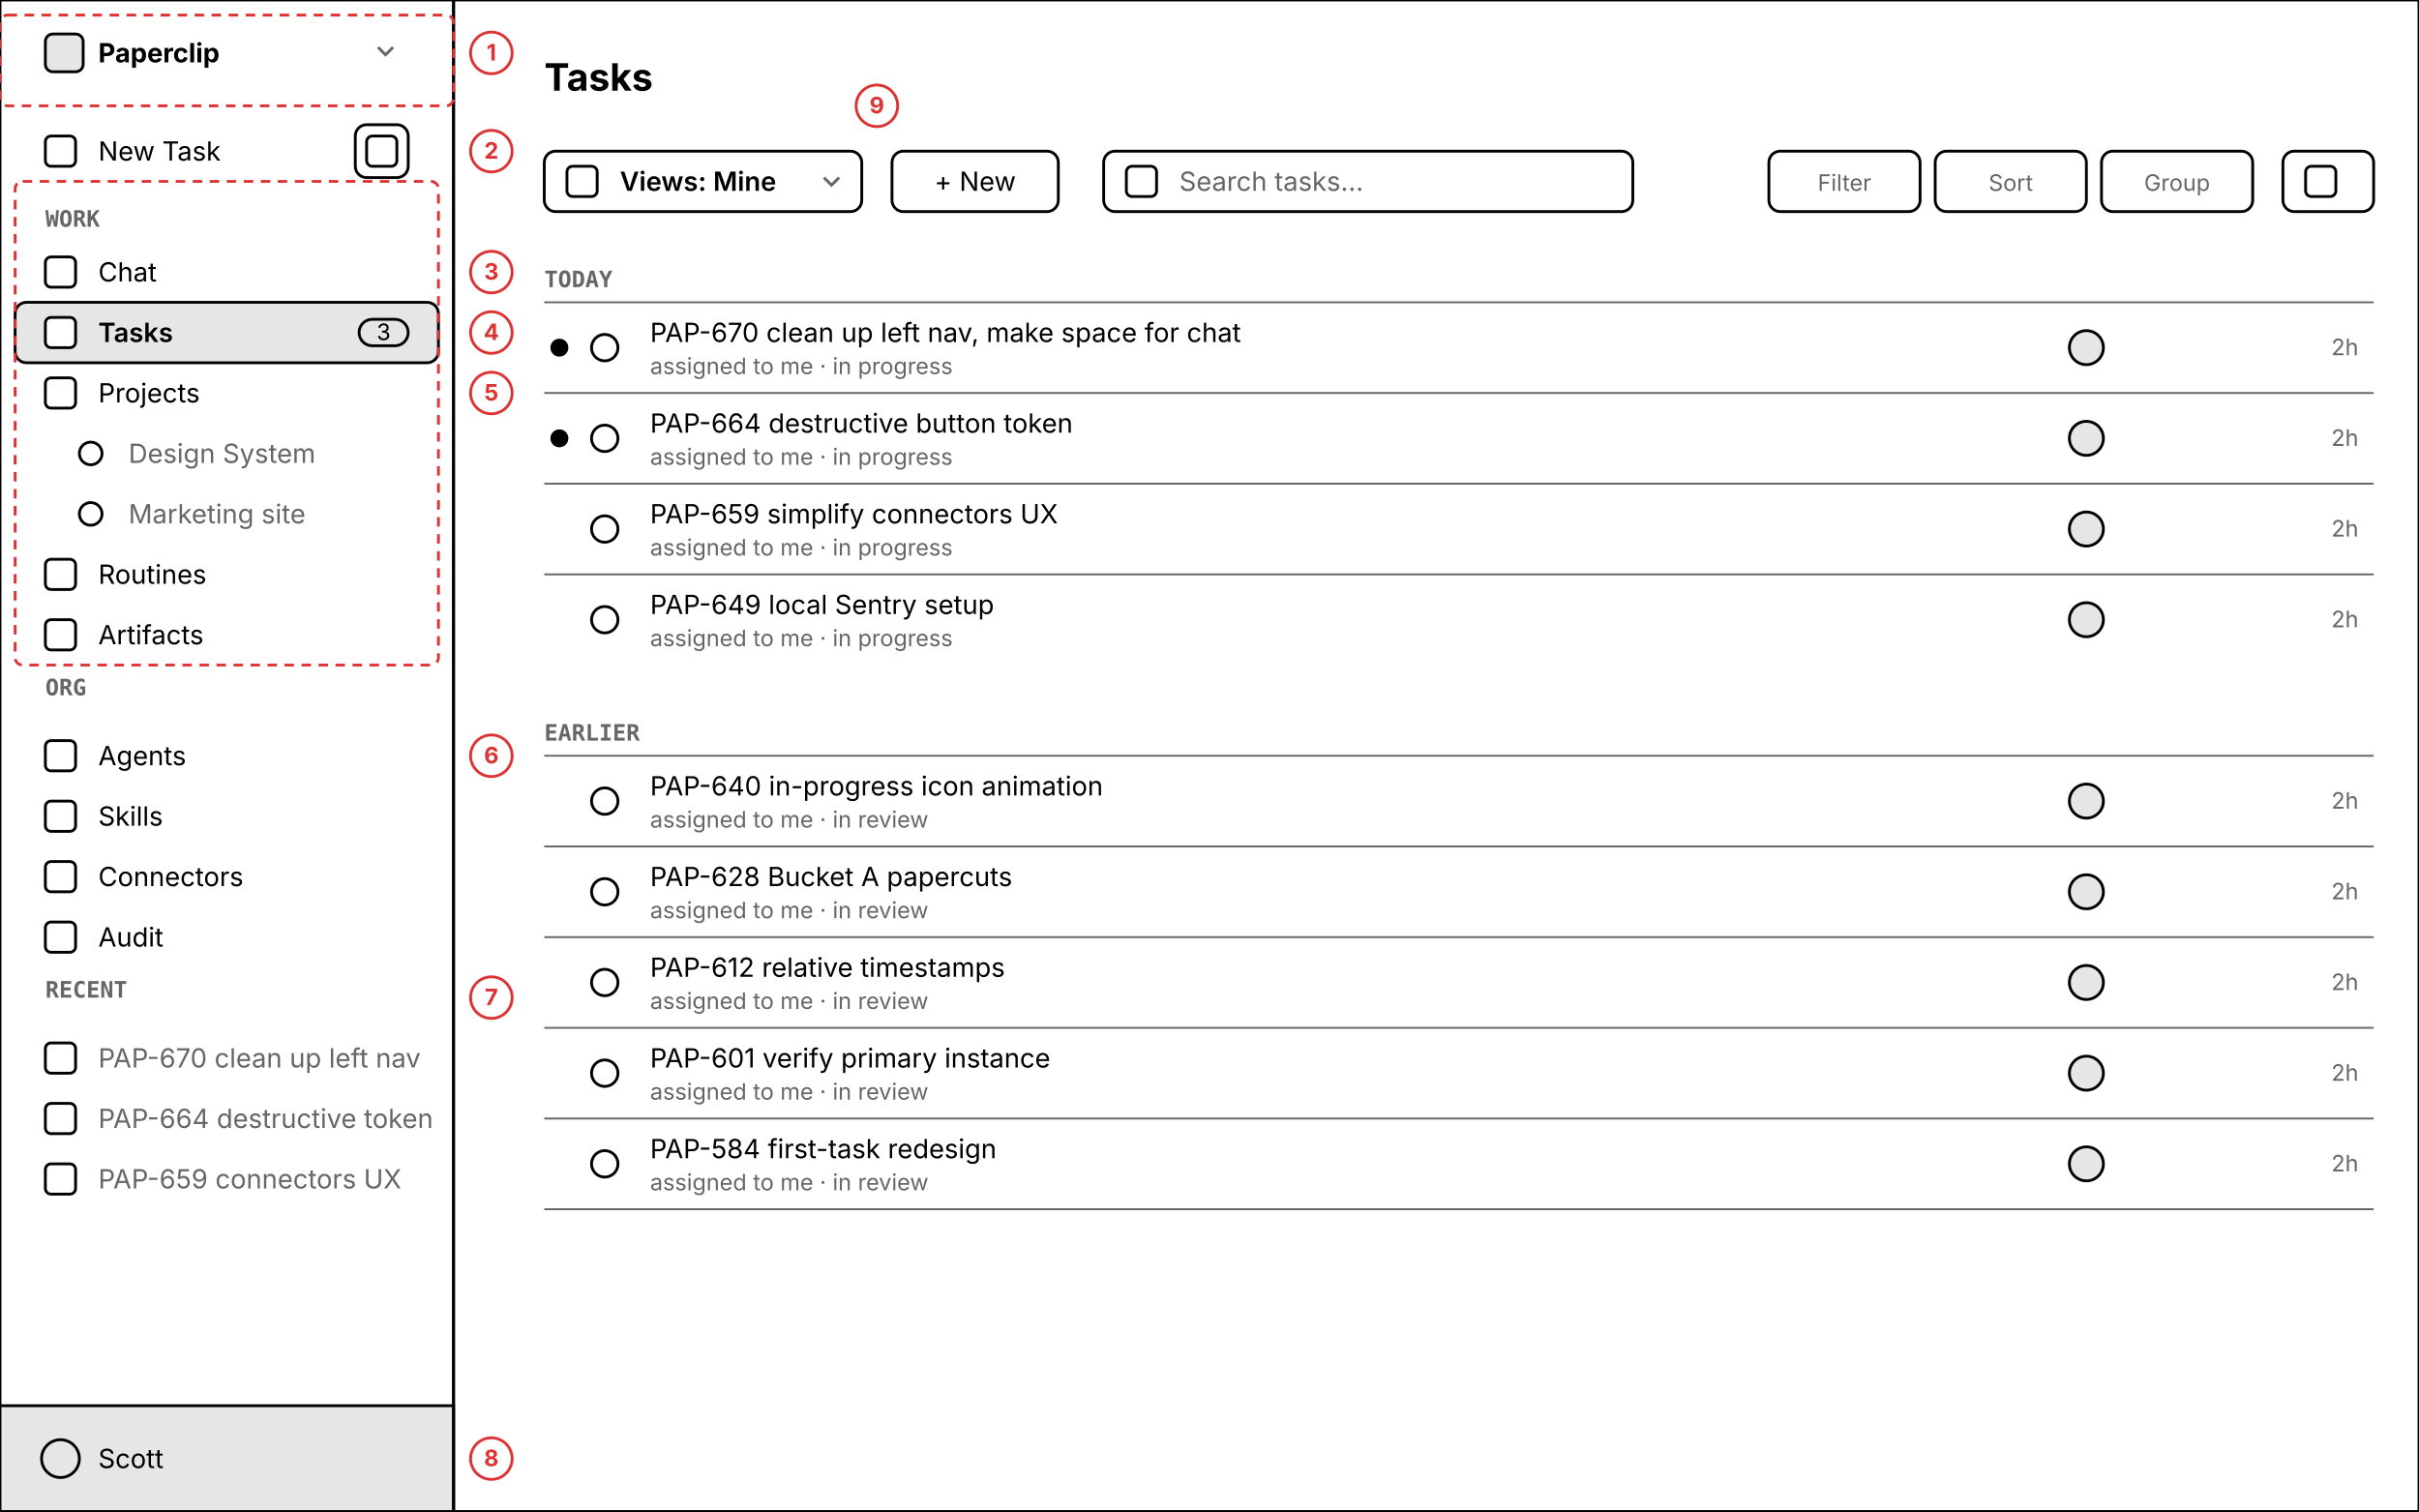
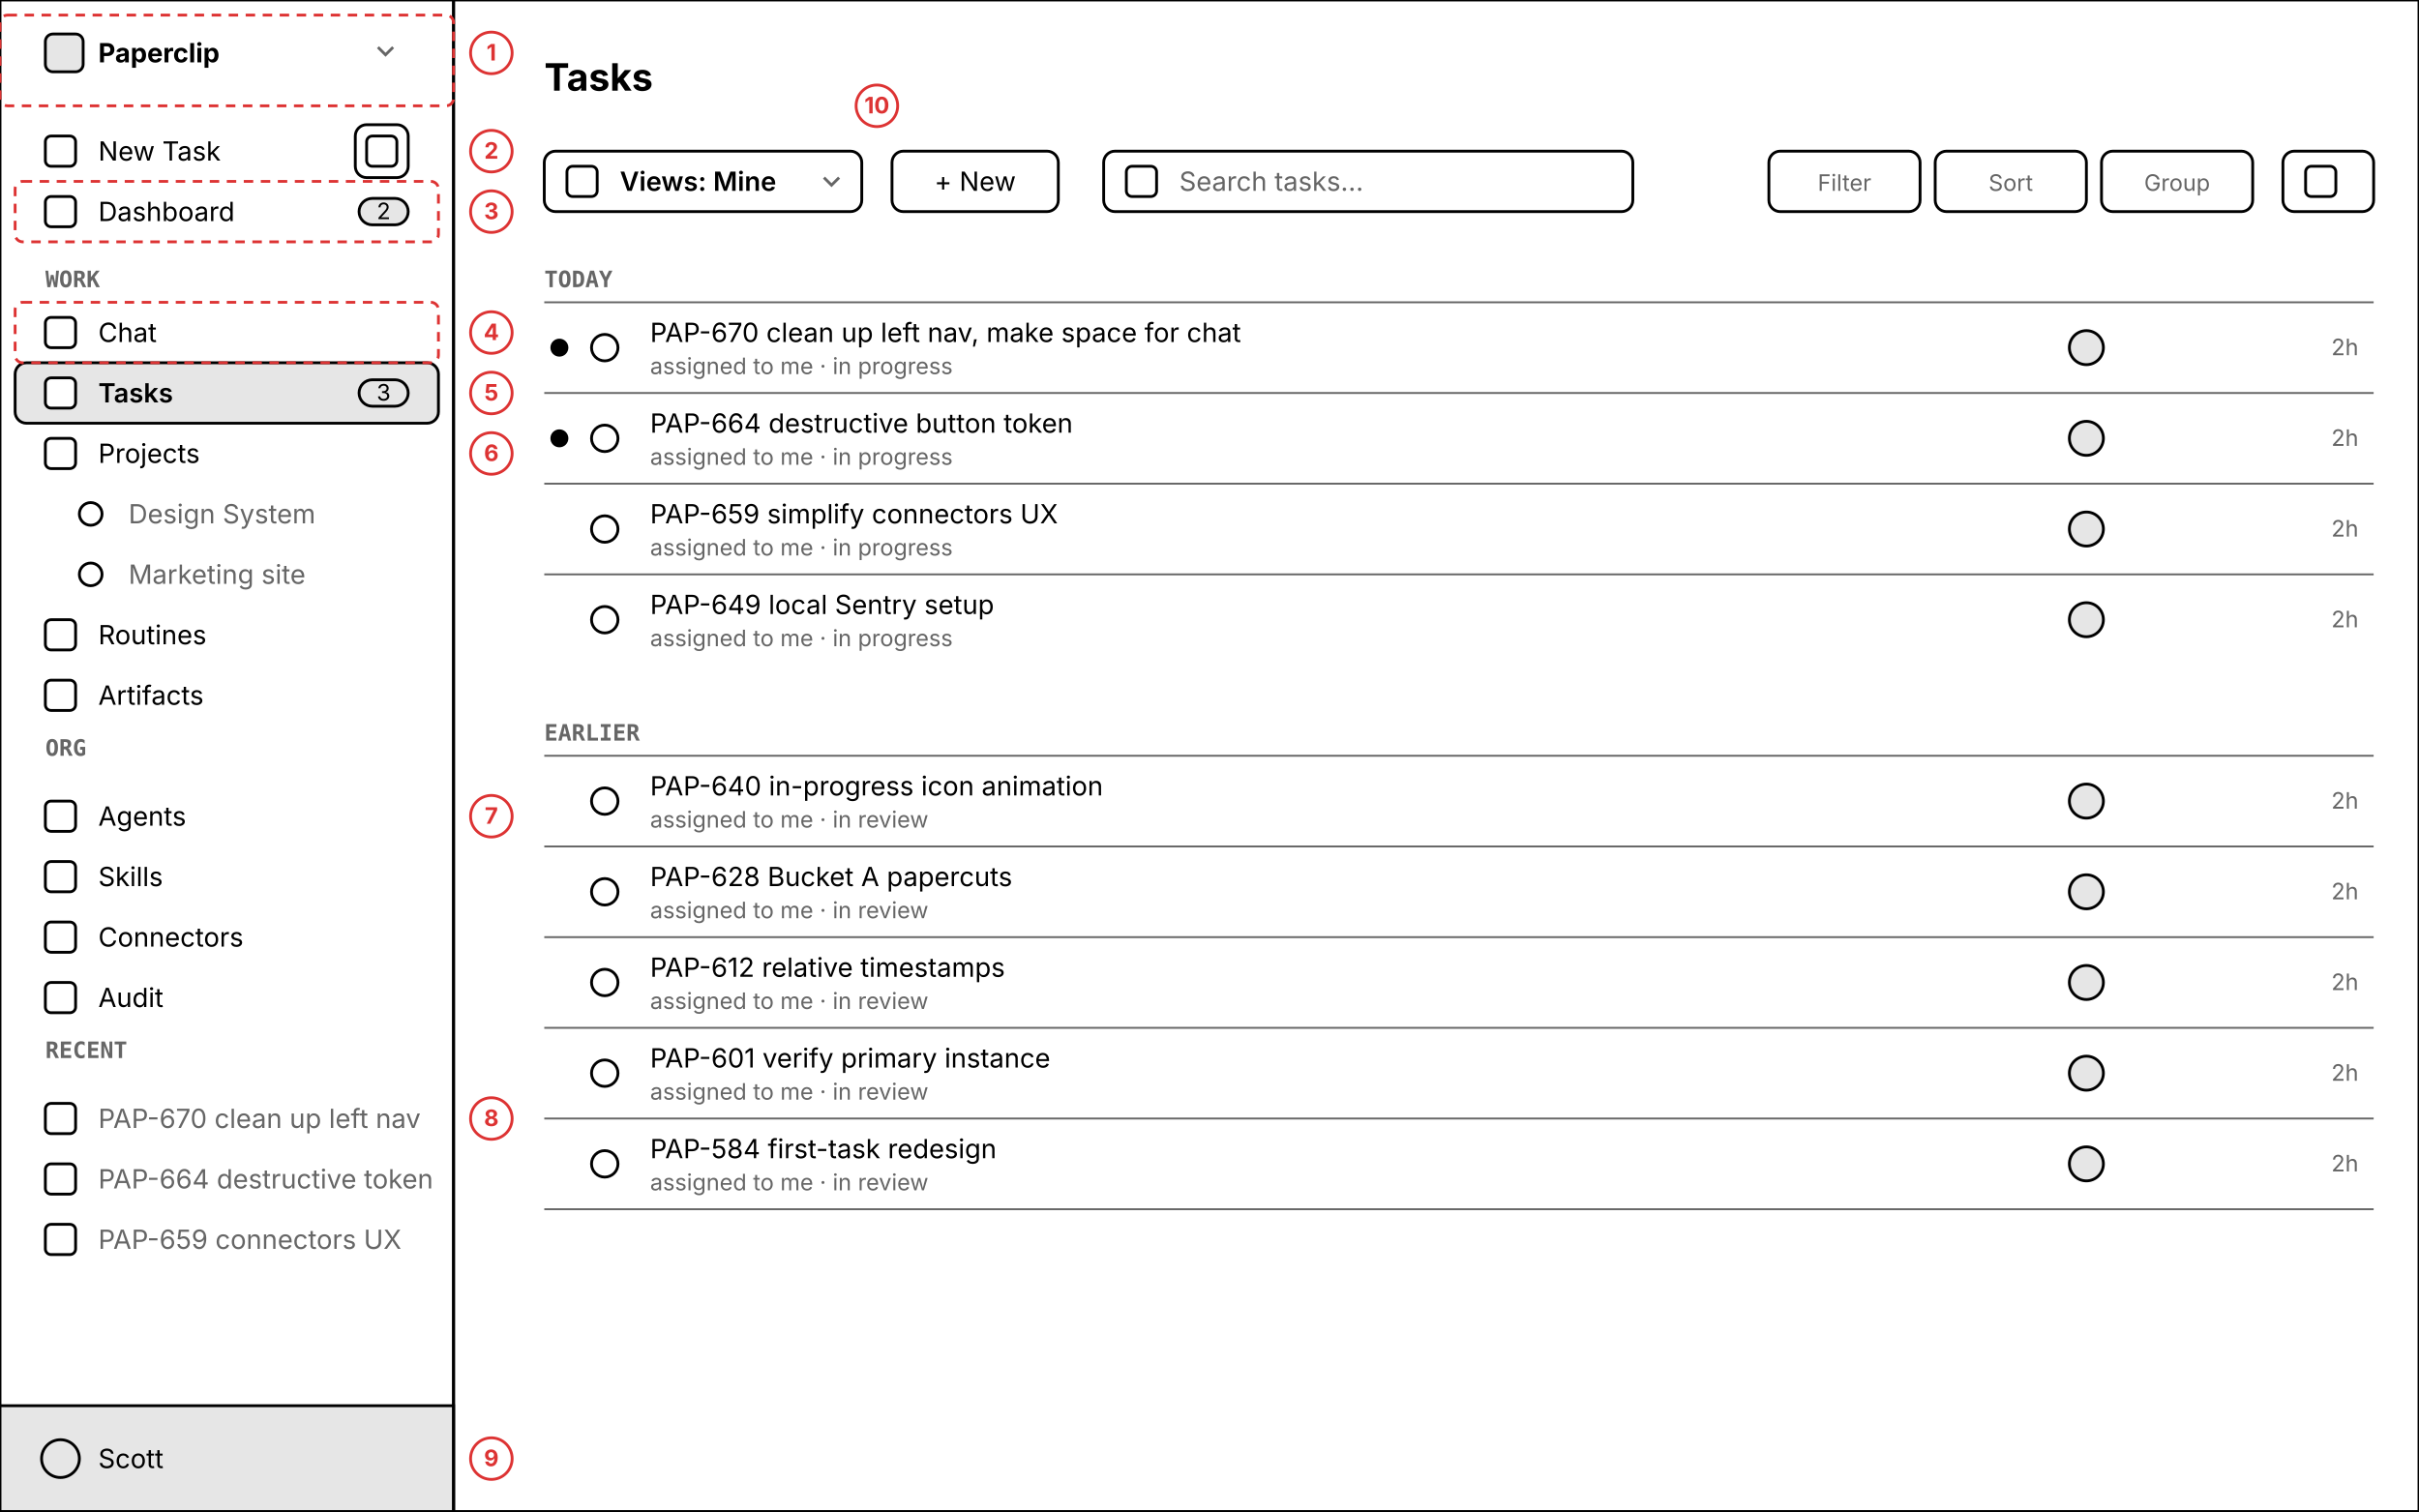
<svg xmlns="http://www.w3.org/2000/svg" width="1280" height="800" viewBox="0 0 1280 800" font-family="-apple-system, system-ui, sans-serif" fill="#fff" stroke="#000" stroke-width="1.5">
  <rect x="0" y="0" width="1280" height="800" />
  <rect x="0" y="0" width="240" height="800" rx="0" fill="#fff" stroke="#000" stroke-width="1.5" />
-   <rect x="8" y="12" width="224" height="32" rx="6" fill="none" stroke="none" stroke-width="1.5" />
  <rect x="24" y="18" width="20" height="20" rx="4" fill="#e6e6e6" stroke="#000" stroke-width="1.5" />
  <text x="52" y="33" font-size="14" text-anchor="start" stroke="none" fill="#000" font-weight="bold">Paperclip</text>
  <path d="M200,25 l4,4 l4,-4" fill="none" stroke="#666" stroke-width="1.5" />
  <rect x="24" y="72" width="16" height="16" rx="3" fill="#fff" stroke="#000" stroke-width="1.5" />
  <text x="52" y="85" font-size="14" text-anchor="start" stroke="none" fill="#000">New Task</text>
  <rect x="188" y="66" width="28" height="28" rx="6" fill="#fff" stroke="#000" stroke-width="1.5" />
  <rect x="194" y="72" width="16" height="16" rx="3" fill="#fff" stroke="#000" stroke-width="1.5" />
-   <text x="24" y="120" font-size="12" text-anchor="start" stroke="none" fill="#666" font-weight="600" font-family="ui-monospace, SFMono-Regular, monospace">WORK</text>
-   <rect x="24" y="136" width="16" height="16" rx="3" fill="#fff" stroke="#000" stroke-width="1.5" />
-   <text x="52" y="149" font-size="14" text-anchor="start" stroke="none" fill="#000">Chat</text>
-   <rect x="8" y="160" width="224" height="32" rx="6" fill="#e6e6e6" stroke="#000" stroke-width="1.5" />
+   <rect x="24" y="104" width="16" height="16" rx="3" fill="#fff" stroke="#000" stroke-width="1.5" />
+   <text x="52" y="117" font-size="14" text-anchor="start" stroke="none" fill="#000">Dashboard</text>
+   <rect x="190" y="105" width="26" height="14" rx="7" fill="#e6e6e6" stroke="#000" stroke-width="1.5" />
+   <text x="203" y="116" font-size="12" text-anchor="middle" stroke="none" fill="#000">2</text>
+   <text x="24" y="152" font-size="12" text-anchor="start" stroke="none" fill="#666" font-weight="600" font-family="ui-monospace, SFMono-Regular, monospace">WORK</text>
  <rect x="24" y="168" width="16" height="16" rx="3" fill="#fff" stroke="#000" stroke-width="1.5" />
-   <text x="52" y="181" font-size="14" text-anchor="start" stroke="none" fill="#000" font-weight="600">Tasks</text>
-   <rect x="190" y="169" width="26" height="14" rx="7" fill="#e6e6e6" stroke="#000" stroke-width="1.5" />
-   <text x="203" y="180" font-size="12" text-anchor="middle" stroke="none" fill="#000">3</text>
+   <text x="52" y="181" font-size="14" text-anchor="start" stroke="none" fill="#000">Chat</text>
+   <rect x="8" y="192" width="224" height="32" rx="6" fill="#e6e6e6" stroke="#000" stroke-width="1.5" />
  <rect x="24" y="200" width="16" height="16" rx="3" fill="#fff" stroke="#000" stroke-width="1.5" />
-   <text x="52" y="213" font-size="14" text-anchor="start" stroke="none" fill="#000">Projects</text>
-   <circle cx="48" cy="240" r="6" fill="#fff" stroke="#000" stroke-width="1.5" />
-   <text x="68" y="245" font-size="14" text-anchor="start" stroke="none" fill="#666">Design System</text>
+   <text x="52" y="213" font-size="14" text-anchor="start" stroke="none" fill="#000" font-weight="600">Tasks</text>
+   <rect x="190" y="201" width="26" height="14" rx="7" fill="#e6e6e6" stroke="#000" stroke-width="1.5" />
+   <text x="203" y="212" font-size="12" text-anchor="middle" stroke="none" fill="#000">3</text>
+   <rect x="24" y="232" width="16" height="16" rx="3" fill="#fff" stroke="#000" stroke-width="1.5" />
+   <text x="52" y="245" font-size="14" text-anchor="start" stroke="none" fill="#000">Projects</text>
  <circle cx="48" cy="272" r="6" fill="#fff" stroke="#000" stroke-width="1.5" />
-   <text x="68" y="277" font-size="14" text-anchor="start" stroke="none" fill="#666">Marketing site</text>
-   <rect x="24" y="296" width="16" height="16" rx="3" fill="#fff" stroke="#000" stroke-width="1.5" />
-   <text x="52" y="309" font-size="14" text-anchor="start" stroke="none" fill="#000">Routines</text>
+   <text x="68" y="277" font-size="14" text-anchor="start" stroke="none" fill="#666">Design System</text>
+   <circle cx="48" cy="304" r="6" fill="#fff" stroke="#000" stroke-width="1.5" />
+   <text x="68" y="309" font-size="14" text-anchor="start" stroke="none" fill="#666">Marketing site</text>
  <rect x="24" y="328" width="16" height="16" rx="3" fill="#fff" stroke="#000" stroke-width="1.5" />
-   <text x="52" y="341" font-size="14" text-anchor="start" stroke="none" fill="#000">Artifacts</text>
-   <text x="24" y="368" font-size="12" text-anchor="start" stroke="none" fill="#666" font-weight="600" font-family="ui-monospace, SFMono-Regular, monospace">ORG</text>
-   <rect x="24" y="392" width="16" height="16" rx="3" fill="#fff" stroke="#000" stroke-width="1.5" />
-   <text x="52" y="405" font-size="14" text-anchor="start" stroke="none" fill="#000">Agents</text>
+   <text x="52" y="341" font-size="14" text-anchor="start" stroke="none" fill="#000">Routines</text>
+   <rect x="24" y="360" width="16" height="16" rx="3" fill="#fff" stroke="#000" stroke-width="1.5" />
+   <text x="52" y="373" font-size="14" text-anchor="start" stroke="none" fill="#000">Artifacts</text>
+   <text x="24" y="400" font-size="12" text-anchor="start" stroke="none" fill="#666" font-weight="600" font-family="ui-monospace, SFMono-Regular, monospace">ORG</text>
  <rect x="24" y="424" width="16" height="16" rx="3" fill="#fff" stroke="#000" stroke-width="1.5" />
-   <text x="52" y="437" font-size="14" text-anchor="start" stroke="none" fill="#000">Skills</text>
+   <text x="52" y="437" font-size="14" text-anchor="start" stroke="none" fill="#000">Agents</text>
  <rect x="24" y="456" width="16" height="16" rx="3" fill="#fff" stroke="#000" stroke-width="1.5" />
-   <text x="52" y="469" font-size="14" text-anchor="start" stroke="none" fill="#000">Connectors</text>
+   <text x="52" y="469" font-size="14" text-anchor="start" stroke="none" fill="#000">Skills</text>
  <rect x="24" y="488" width="16" height="16" rx="3" fill="#fff" stroke="#000" stroke-width="1.5" />
-   <text x="52" y="501" font-size="14" text-anchor="start" stroke="none" fill="#000">Audit</text>
-   <text x="24" y="528" font-size="12" text-anchor="start" stroke="none" fill="#666" font-weight="600" font-family="ui-monospace, SFMono-Regular, monospace">RECENT</text>
-   <rect x="24" y="552" width="16" height="16" rx="3" fill="#fff" stroke="#000" stroke-width="1.5" />
-   <text x="52" y="565" font-size="14" text-anchor="start" stroke="none" fill="#666">PAP-670 clean up left nav</text>
+   <text x="52" y="501" font-size="14" text-anchor="start" stroke="none" fill="#000">Connectors</text>
+   <rect x="24" y="520" width="16" height="16" rx="3" fill="#fff" stroke="#000" stroke-width="1.5" />
+   <text x="52" y="533" font-size="14" text-anchor="start" stroke="none" fill="#000">Audit</text>
+   <text x="24" y="560" font-size="12" text-anchor="start" stroke="none" fill="#666" font-weight="600" font-family="ui-monospace, SFMono-Regular, monospace">RECENT</text>
  <rect x="24" y="584" width="16" height="16" rx="3" fill="#fff" stroke="#000" stroke-width="1.5" />
-   <text x="52" y="597" font-size="14" text-anchor="start" stroke="none" fill="#666">PAP-664 destructive token</text>
+   <text x="52" y="597" font-size="14" text-anchor="start" stroke="none" fill="#666">PAP-670 clean up left nav</text>
  <rect x="24" y="616" width="16" height="16" rx="3" fill="#fff" stroke="#000" stroke-width="1.5" />
-   <text x="52" y="629" font-size="14" text-anchor="start" stroke="none" fill="#666">PAP-659 connectors UX</text>
+   <text x="52" y="629" font-size="14" text-anchor="start" stroke="none" fill="#666">PAP-664 destructive token</text>
+   <rect x="24" y="648" width="16" height="16" rx="3" fill="#fff" stroke="#000" stroke-width="1.5" />
+   <text x="52" y="661" font-size="14" text-anchor="start" stroke="none" fill="#666">PAP-659 connectors UX</text>
  <rect x="0" y="744" width="240" height="56" rx="0" fill="#e6e6e6" stroke="#000" stroke-width="1.5" />
  <circle cx="32" cy="772" r="10" fill="#e6e6e6" stroke="#000" stroke-width="1.5" />
  <text x="52" y="777" font-size="14" text-anchor="start" stroke="none" fill="#000">Scott</text>
  <line x1="240" y1="0" x2="240" y2="800" stroke="#000" stroke-width="1.5" />
  <text x="288" y="48" font-size="20" text-anchor="start" stroke="none" fill="#000" font-weight="bold">Tasks</text>
  <rect x="288" y="80" width="168" height="32" rx="6" fill="#fff" stroke="#000" stroke-width="1.5" />
  <rect x="300" y="88" width="16" height="16" rx="3" fill="#fff" stroke="#000" stroke-width="1.5" />
  <text x="328" y="101" font-size="14" text-anchor="start" stroke="none" fill="#000" font-weight="600">Views: Mine</text>
  <path d="M436,94 l4,4 l4,-4" fill="none" stroke="#666" stroke-width="1.5" />
  <rect x="472" y="80" width="88" height="32" rx="6" fill="#fff" stroke="#000" stroke-width="1.5" />
  <text x="516" y="101" font-size="14" text-anchor="middle" stroke="none" fill="#000">+ New</text>
  <rect x="584" y="80" width="280" height="32" rx="6" fill="#fff" stroke="#000" stroke-width="1.5" />
  <rect x="596" y="88" width="16" height="16" rx="3" fill="#fff" stroke="#000" stroke-width="1.5" />
  <text x="624" y="101" font-size="14" text-anchor="start" stroke="none" fill="#666">Search tasks…</text>
  <rect x="936" y="80" width="80" height="32" rx="6" fill="#fff" stroke="#000" stroke-width="1.5" />
  <text x="976" y="101" font-size="12" text-anchor="middle" stroke="none" fill="#666">Filter</text>
  <rect x="1024" y="80" width="80" height="32" rx="6" fill="#fff" stroke="#000" stroke-width="1.5" />
  <text x="1064" y="101" font-size="12" text-anchor="middle" stroke="none" fill="#666">Sort</text>
  <rect x="1112" y="80" width="80" height="32" rx="6" fill="#fff" stroke="#000" stroke-width="1.5" />
  <text x="1152" y="101" font-size="12" text-anchor="middle" stroke="none" fill="#666">Group</text>
  <rect x="1208" y="80" width="48" height="32" rx="6" fill="#fff" stroke="#000" stroke-width="1.5" />
  <rect x="1220" y="88" width="16" height="16" rx="3" fill="#fff" stroke="#000" stroke-width="1.5" />
  <text x="288" y="152" font-size="12" text-anchor="start" stroke="none" fill="#666" font-weight="600" font-family="ui-monospace, SFMono-Regular, monospace">TODAY</text>
  <line x1="288" y1="160" x2="1256" y2="160" stroke="#666" stroke-width="1" />
  <circle cx="296" cy="184" r="4" fill="#000" stroke="#000" stroke-width="1.5" />
  <circle cx="320" cy="184" r="7" fill="#fff" stroke="#000" stroke-width="1.5" />
  <text x="344" y="181" font-size="14" text-anchor="start" stroke="none" fill="#000">PAP-670 clean up left nav, make space for chat</text>
  <text x="344" y="198" font-size="12" text-anchor="start" stroke="none" fill="#666">assigned to me · in progress</text>
  <circle cx="1104" cy="184" r="9" fill="#e6e6e6" stroke="#000" stroke-width="1.5" />
  <text x="1248" y="188" font-size="12" text-anchor="end" stroke="none" fill="#666">2h</text>
  <line x1="288" y1="208" x2="1256" y2="208" stroke="#666" stroke-width="1" />
  <circle cx="296" cy="232" r="4" fill="#000" stroke="#000" stroke-width="1.5" />
  <circle cx="320" cy="232" r="7" fill="#fff" stroke="#000" stroke-width="1.5" />
  <text x="344" y="229" font-size="14" text-anchor="start" stroke="none" fill="#000">PAP-664 destructive button token</text>
  <text x="344" y="246" font-size="12" text-anchor="start" stroke="none" fill="#666">assigned to me · in progress</text>
  <circle cx="1104" cy="232" r="9" fill="#e6e6e6" stroke="#000" stroke-width="1.5" />
  <text x="1248" y="236" font-size="12" text-anchor="end" stroke="none" fill="#666">2h</text>
  <line x1="288" y1="256" x2="1256" y2="256" stroke="#666" stroke-width="1" />
  <circle cx="320" cy="280" r="7" fill="#fff" stroke="#000" stroke-width="1.5" />
  <text x="344" y="277" font-size="14" text-anchor="start" stroke="none" fill="#000">PAP-659 simplify connectors UX</text>
  <text x="344" y="294" font-size="12" text-anchor="start" stroke="none" fill="#666">assigned to me · in progress</text>
  <circle cx="1104" cy="280" r="9" fill="#e6e6e6" stroke="#000" stroke-width="1.5" />
  <text x="1248" y="284" font-size="12" text-anchor="end" stroke="none" fill="#666">2h</text>
  <line x1="288" y1="304" x2="1256" y2="304" stroke="#666" stroke-width="1" />
  <circle cx="320" cy="328" r="7" fill="#fff" stroke="#000" stroke-width="1.5" />
  <text x="344" y="325" font-size="14" text-anchor="start" stroke="none" fill="#000">PAP-649 local Sentry setup</text>
  <text x="344" y="342" font-size="12" text-anchor="start" stroke="none" fill="#666">assigned to me · in progress</text>
  <circle cx="1104" cy="328" r="9" fill="#e6e6e6" stroke="#000" stroke-width="1.5" />
  <text x="1248" y="332" font-size="12" text-anchor="end" stroke="none" fill="#666">2h</text>
  <text x="288" y="392" font-size="12" text-anchor="start" stroke="none" fill="#666" font-weight="600" font-family="ui-monospace, SFMono-Regular, monospace">EARLIER</text>
  <line x1="288" y1="400" x2="1256" y2="400" stroke="#666" stroke-width="1" />
  <circle cx="320" cy="424" r="7" fill="#fff" stroke="#000" stroke-width="1.5" />
  <text x="344" y="421" font-size="14" text-anchor="start" stroke="none" fill="#000">PAP-640 in-progress icon animation</text>
  <text x="344" y="438" font-size="12" text-anchor="start" stroke="none" fill="#666">assigned to me · in review</text>
  <circle cx="1104" cy="424" r="9" fill="#e6e6e6" stroke="#000" stroke-width="1.5" />
  <text x="1248" y="428" font-size="12" text-anchor="end" stroke="none" fill="#666">2h</text>
  <line x1="288" y1="448" x2="1256" y2="448" stroke="#666" stroke-width="1" />
  <circle cx="320" cy="472" r="7" fill="#fff" stroke="#000" stroke-width="1.5" />
  <text x="344" y="469" font-size="14" text-anchor="start" stroke="none" fill="#000">PAP-628 Bucket A papercuts</text>
  <text x="344" y="486" font-size="12" text-anchor="start" stroke="none" fill="#666">assigned to me · in review</text>
  <circle cx="1104" cy="472" r="9" fill="#e6e6e6" stroke="#000" stroke-width="1.5" />
  <text x="1248" y="476" font-size="12" text-anchor="end" stroke="none" fill="#666">2h</text>
  <line x1="288" y1="496" x2="1256" y2="496" stroke="#666" stroke-width="1" />
  <circle cx="320" cy="520" r="7" fill="#fff" stroke="#000" stroke-width="1.5" />
  <text x="344" y="517" font-size="14" text-anchor="start" stroke="none" fill="#000">PAP-612 relative timestamps</text>
  <text x="344" y="534" font-size="12" text-anchor="start" stroke="none" fill="#666">assigned to me · in review</text>
  <circle cx="1104" cy="520" r="9" fill="#e6e6e6" stroke="#000" stroke-width="1.5" />
  <text x="1248" y="524" font-size="12" text-anchor="end" stroke="none" fill="#666">2h</text>
  <line x1="288" y1="544" x2="1256" y2="544" stroke="#666" stroke-width="1" />
  <circle cx="320" cy="568" r="7" fill="#fff" stroke="#000" stroke-width="1.5" />
  <text x="344" y="565" font-size="14" text-anchor="start" stroke="none" fill="#000">PAP-601 verify primary instance</text>
  <text x="344" y="582" font-size="12" text-anchor="start" stroke="none" fill="#666">assigned to me · in review</text>
  <circle cx="1104" cy="568" r="9" fill="#e6e6e6" stroke="#000" stroke-width="1.5" />
  <text x="1248" y="572" font-size="12" text-anchor="end" stroke="none" fill="#666">2h</text>
  <line x1="288" y1="592" x2="1256" y2="592" stroke="#666" stroke-width="1" />
  <circle cx="320" cy="616" r="7" fill="#fff" stroke="#000" stroke-width="1.5" />
  <text x="344" y="613" font-size="14" text-anchor="start" stroke="none" fill="#000">PAP-584 first-task redesign</text>
  <text x="344" y="630" font-size="12" text-anchor="start" stroke="none" fill="#666">assigned to me · in review</text>
  <circle cx="1104" cy="616" r="9" fill="#e6e6e6" stroke="#000" stroke-width="1.5" />
  <text x="1248" y="620" font-size="12" text-anchor="end" stroke="none" fill="#666">2h</text>
  <line x1="288" y1="640" x2="1256" y2="640" stroke="#666" stroke-width="1" />
  <rect x="0" y="8" width="240" height="48" rx="4" fill="none" stroke="#d33" stroke-width="1.5" stroke-dasharray="5 4" />
-   <rect x="8" y="96" width="224" height="256" rx="4" fill="none" stroke="#d33" stroke-width="1.5" stroke-dasharray="5 4" />
+   <rect x="8" y="96" width="224" height="32" rx="4" fill="none" stroke="#d33" stroke-width="1.5" stroke-dasharray="5 4" />
+   <rect x="8" y="160" width="224" height="32" rx="4" fill="none" stroke="#d33" stroke-width="1.5" stroke-dasharray="5 4" />
  <circle cx="260" cy="28" r="11" fill="#fff" stroke="#d33" stroke-width="1.5" />
  <text x="260" y="32" font-size="12" text-anchor="middle" stroke="none" fill="#d33" font-weight="bold">1</text>
  <circle cx="260" cy="80" r="11" fill="#fff" stroke="#d33" stroke-width="1.5" />
  <text x="260" y="84" font-size="12" text-anchor="middle" stroke="none" fill="#d33" font-weight="bold">2</text>
-   <circle cx="260" cy="144" r="11" fill="#fff" stroke="#d33" stroke-width="1.5" />
-   <text x="260" y="148" font-size="12" text-anchor="middle" stroke="none" fill="#d33" font-weight="bold">3</text>
+   <circle cx="260" cy="112" r="11" fill="#fff" stroke="#d33" stroke-width="1.5" />
+   <text x="260" y="116" font-size="12" text-anchor="middle" stroke="none" fill="#d33" font-weight="bold">3</text>
  <circle cx="260" cy="176" r="11" fill="#fff" stroke="#d33" stroke-width="1.5" />
  <text x="260" y="180" font-size="12" text-anchor="middle" stroke="none" fill="#d33" font-weight="bold">4</text>
  <circle cx="260" cy="208" r="11" fill="#fff" stroke="#d33" stroke-width="1.5" />
  <text x="260" y="212" font-size="12" text-anchor="middle" stroke="none" fill="#d33" font-weight="bold">5</text>
-   <circle cx="260" cy="400" r="11" fill="#fff" stroke="#d33" stroke-width="1.5" />
-   <text x="260" y="404" font-size="12" text-anchor="middle" stroke="none" fill="#d33" font-weight="bold">6</text>
-   <circle cx="260" cy="528" r="11" fill="#fff" stroke="#d33" stroke-width="1.5" />
-   <text x="260" y="532" font-size="12" text-anchor="middle" stroke="none" fill="#d33" font-weight="bold">7</text>
+   <circle cx="260" cy="240" r="11" fill="#fff" stroke="#d33" stroke-width="1.5" />
+   <text x="260" y="244" font-size="12" text-anchor="middle" stroke="none" fill="#d33" font-weight="bold">6</text>
+   <circle cx="260" cy="432" r="11" fill="#fff" stroke="#d33" stroke-width="1.5" />
+   <text x="260" y="436" font-size="12" text-anchor="middle" stroke="none" fill="#d33" font-weight="bold">7</text>
+   <circle cx="260" cy="592" r="11" fill="#fff" stroke="#d33" stroke-width="1.5" />
+   <text x="260" y="596" font-size="12" text-anchor="middle" stroke="none" fill="#d33" font-weight="bold">8</text>
  <circle cx="260" cy="772" r="11" fill="#fff" stroke="#d33" stroke-width="1.5" />
-   <text x="260" y="776" font-size="12" text-anchor="middle" stroke="none" fill="#d33" font-weight="bold">8</text>
+   <text x="260" y="776" font-size="12" text-anchor="middle" stroke="none" fill="#d33" font-weight="bold">9</text>
  <circle cx="464" cy="56" r="11" fill="#fff" stroke="#d33" stroke-width="1.5" />
-   <text x="464" y="60" font-size="12" text-anchor="middle" stroke="none" fill="#d33" font-weight="bold">9</text>
+   <text x="464" y="60" font-size="12" text-anchor="middle" stroke="none" fill="#d33" font-weight="bold">10</text>
</svg>
